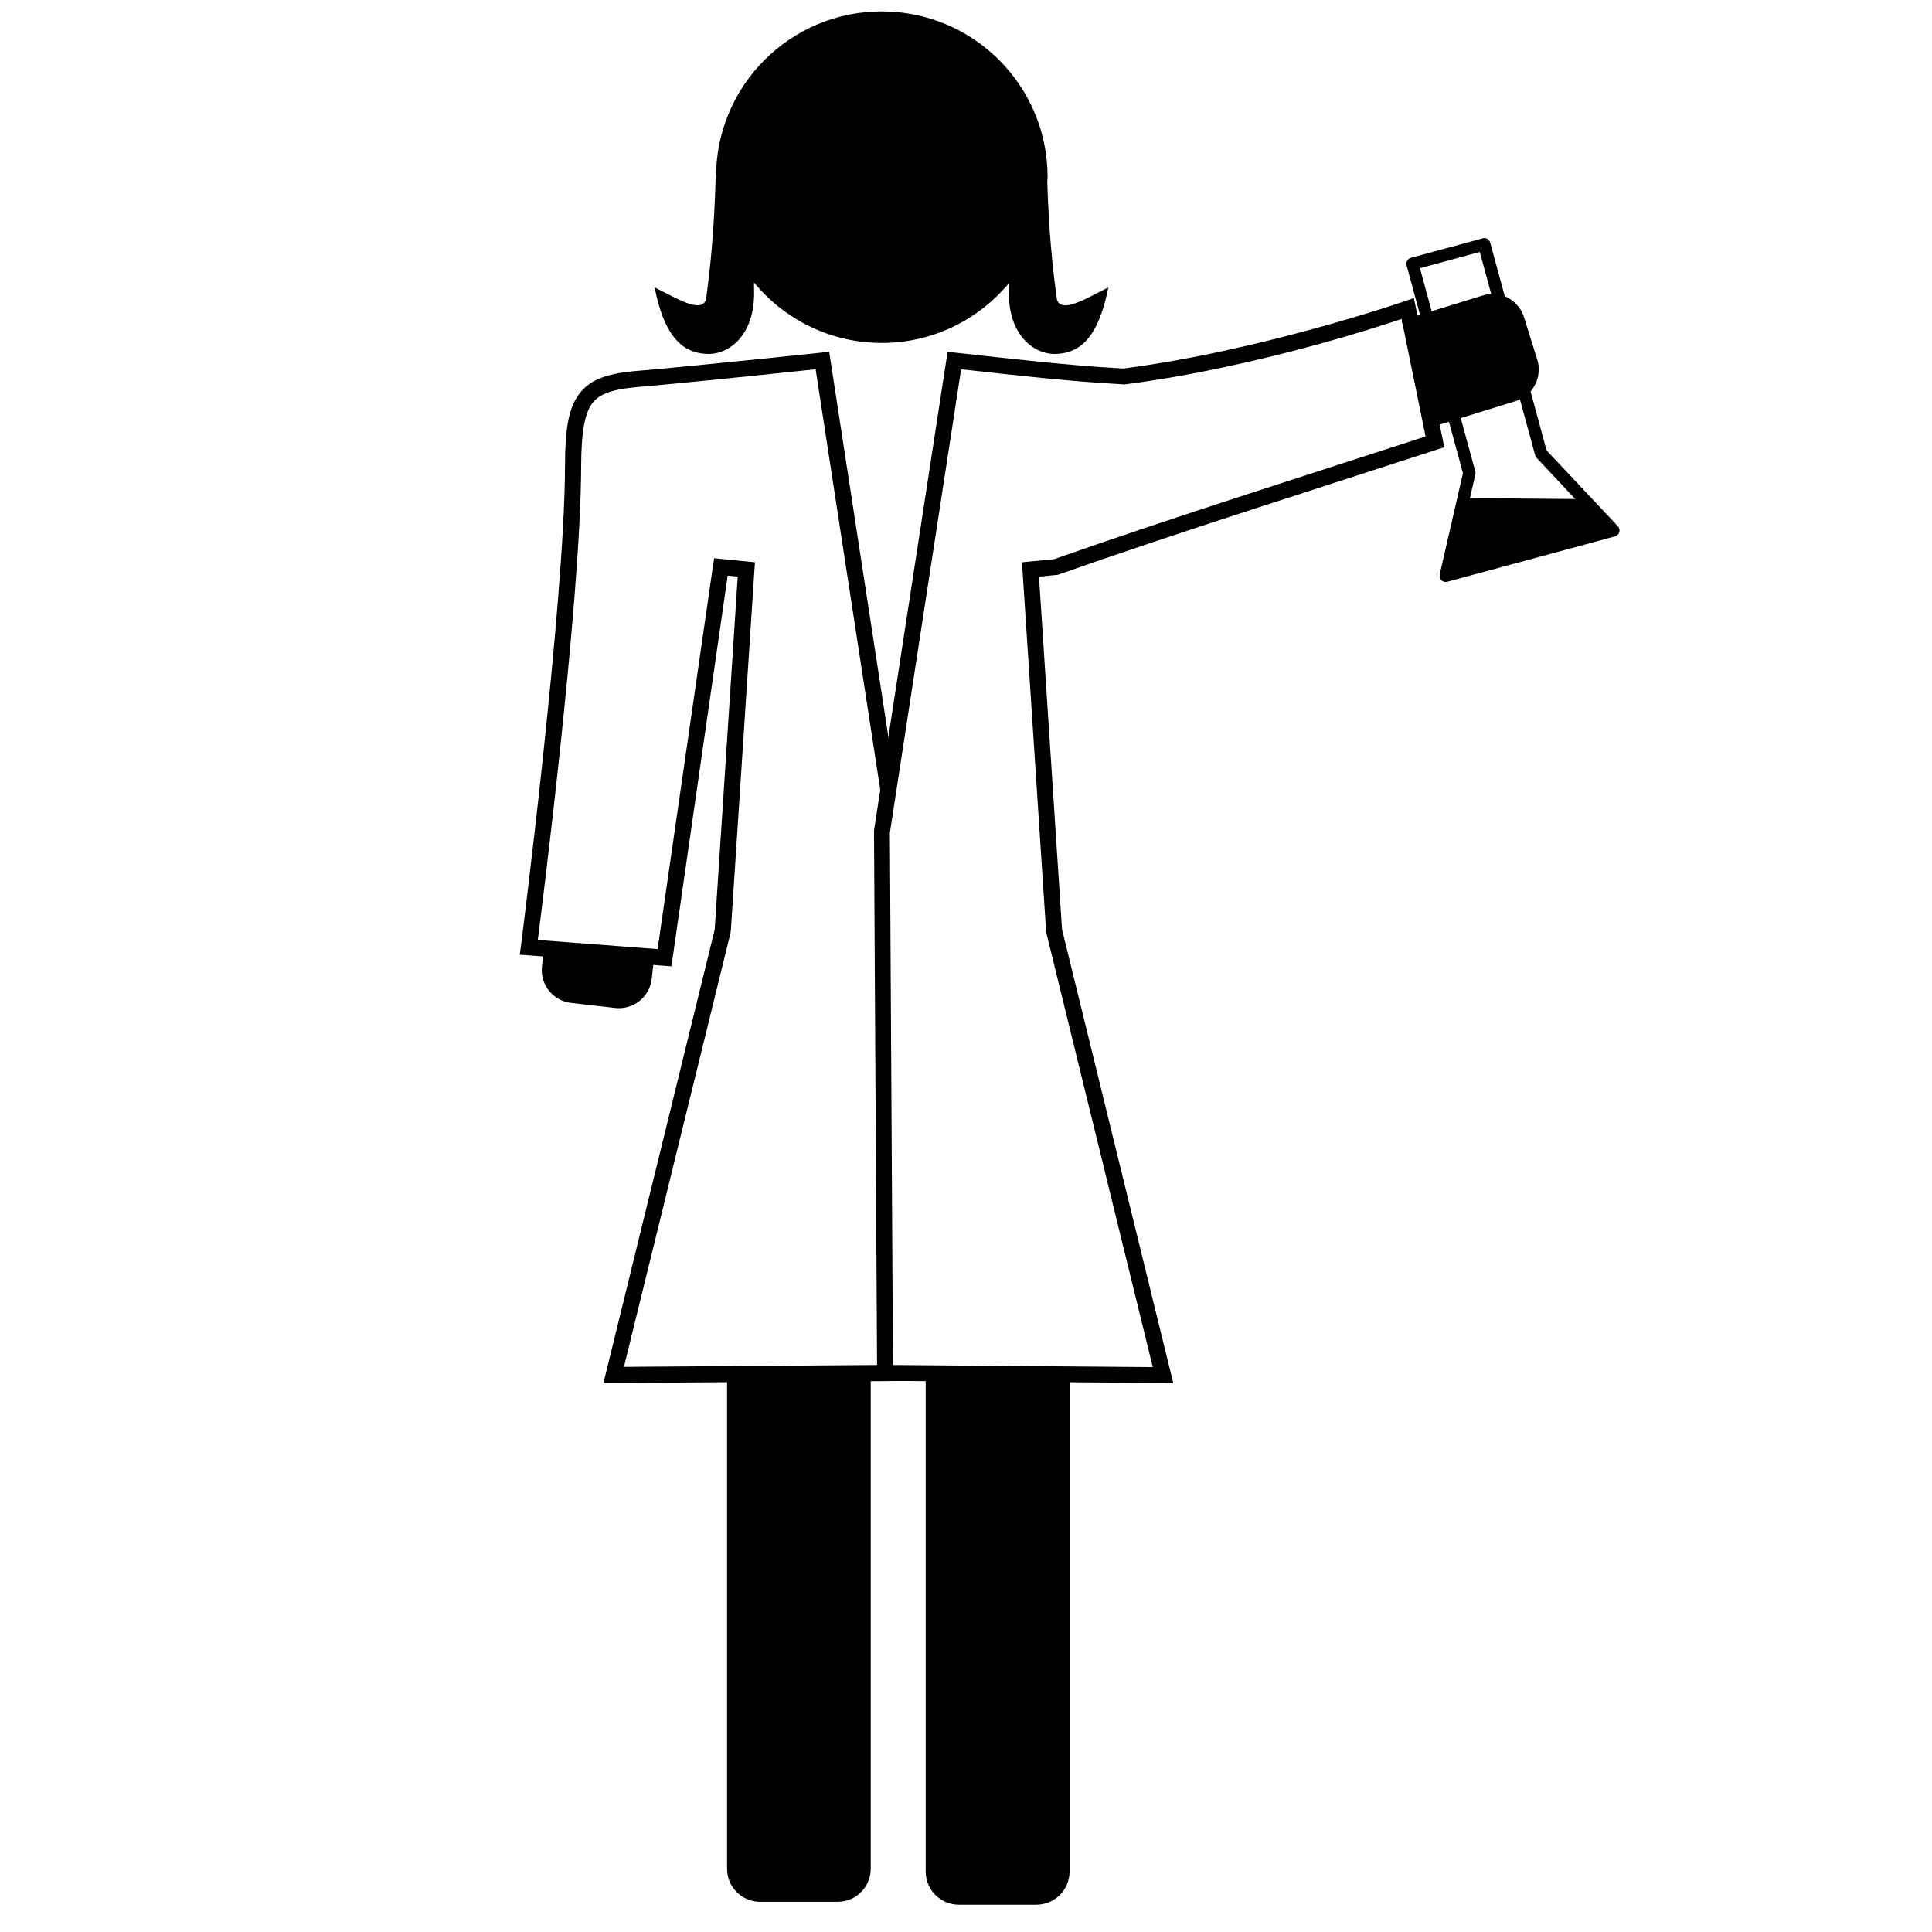
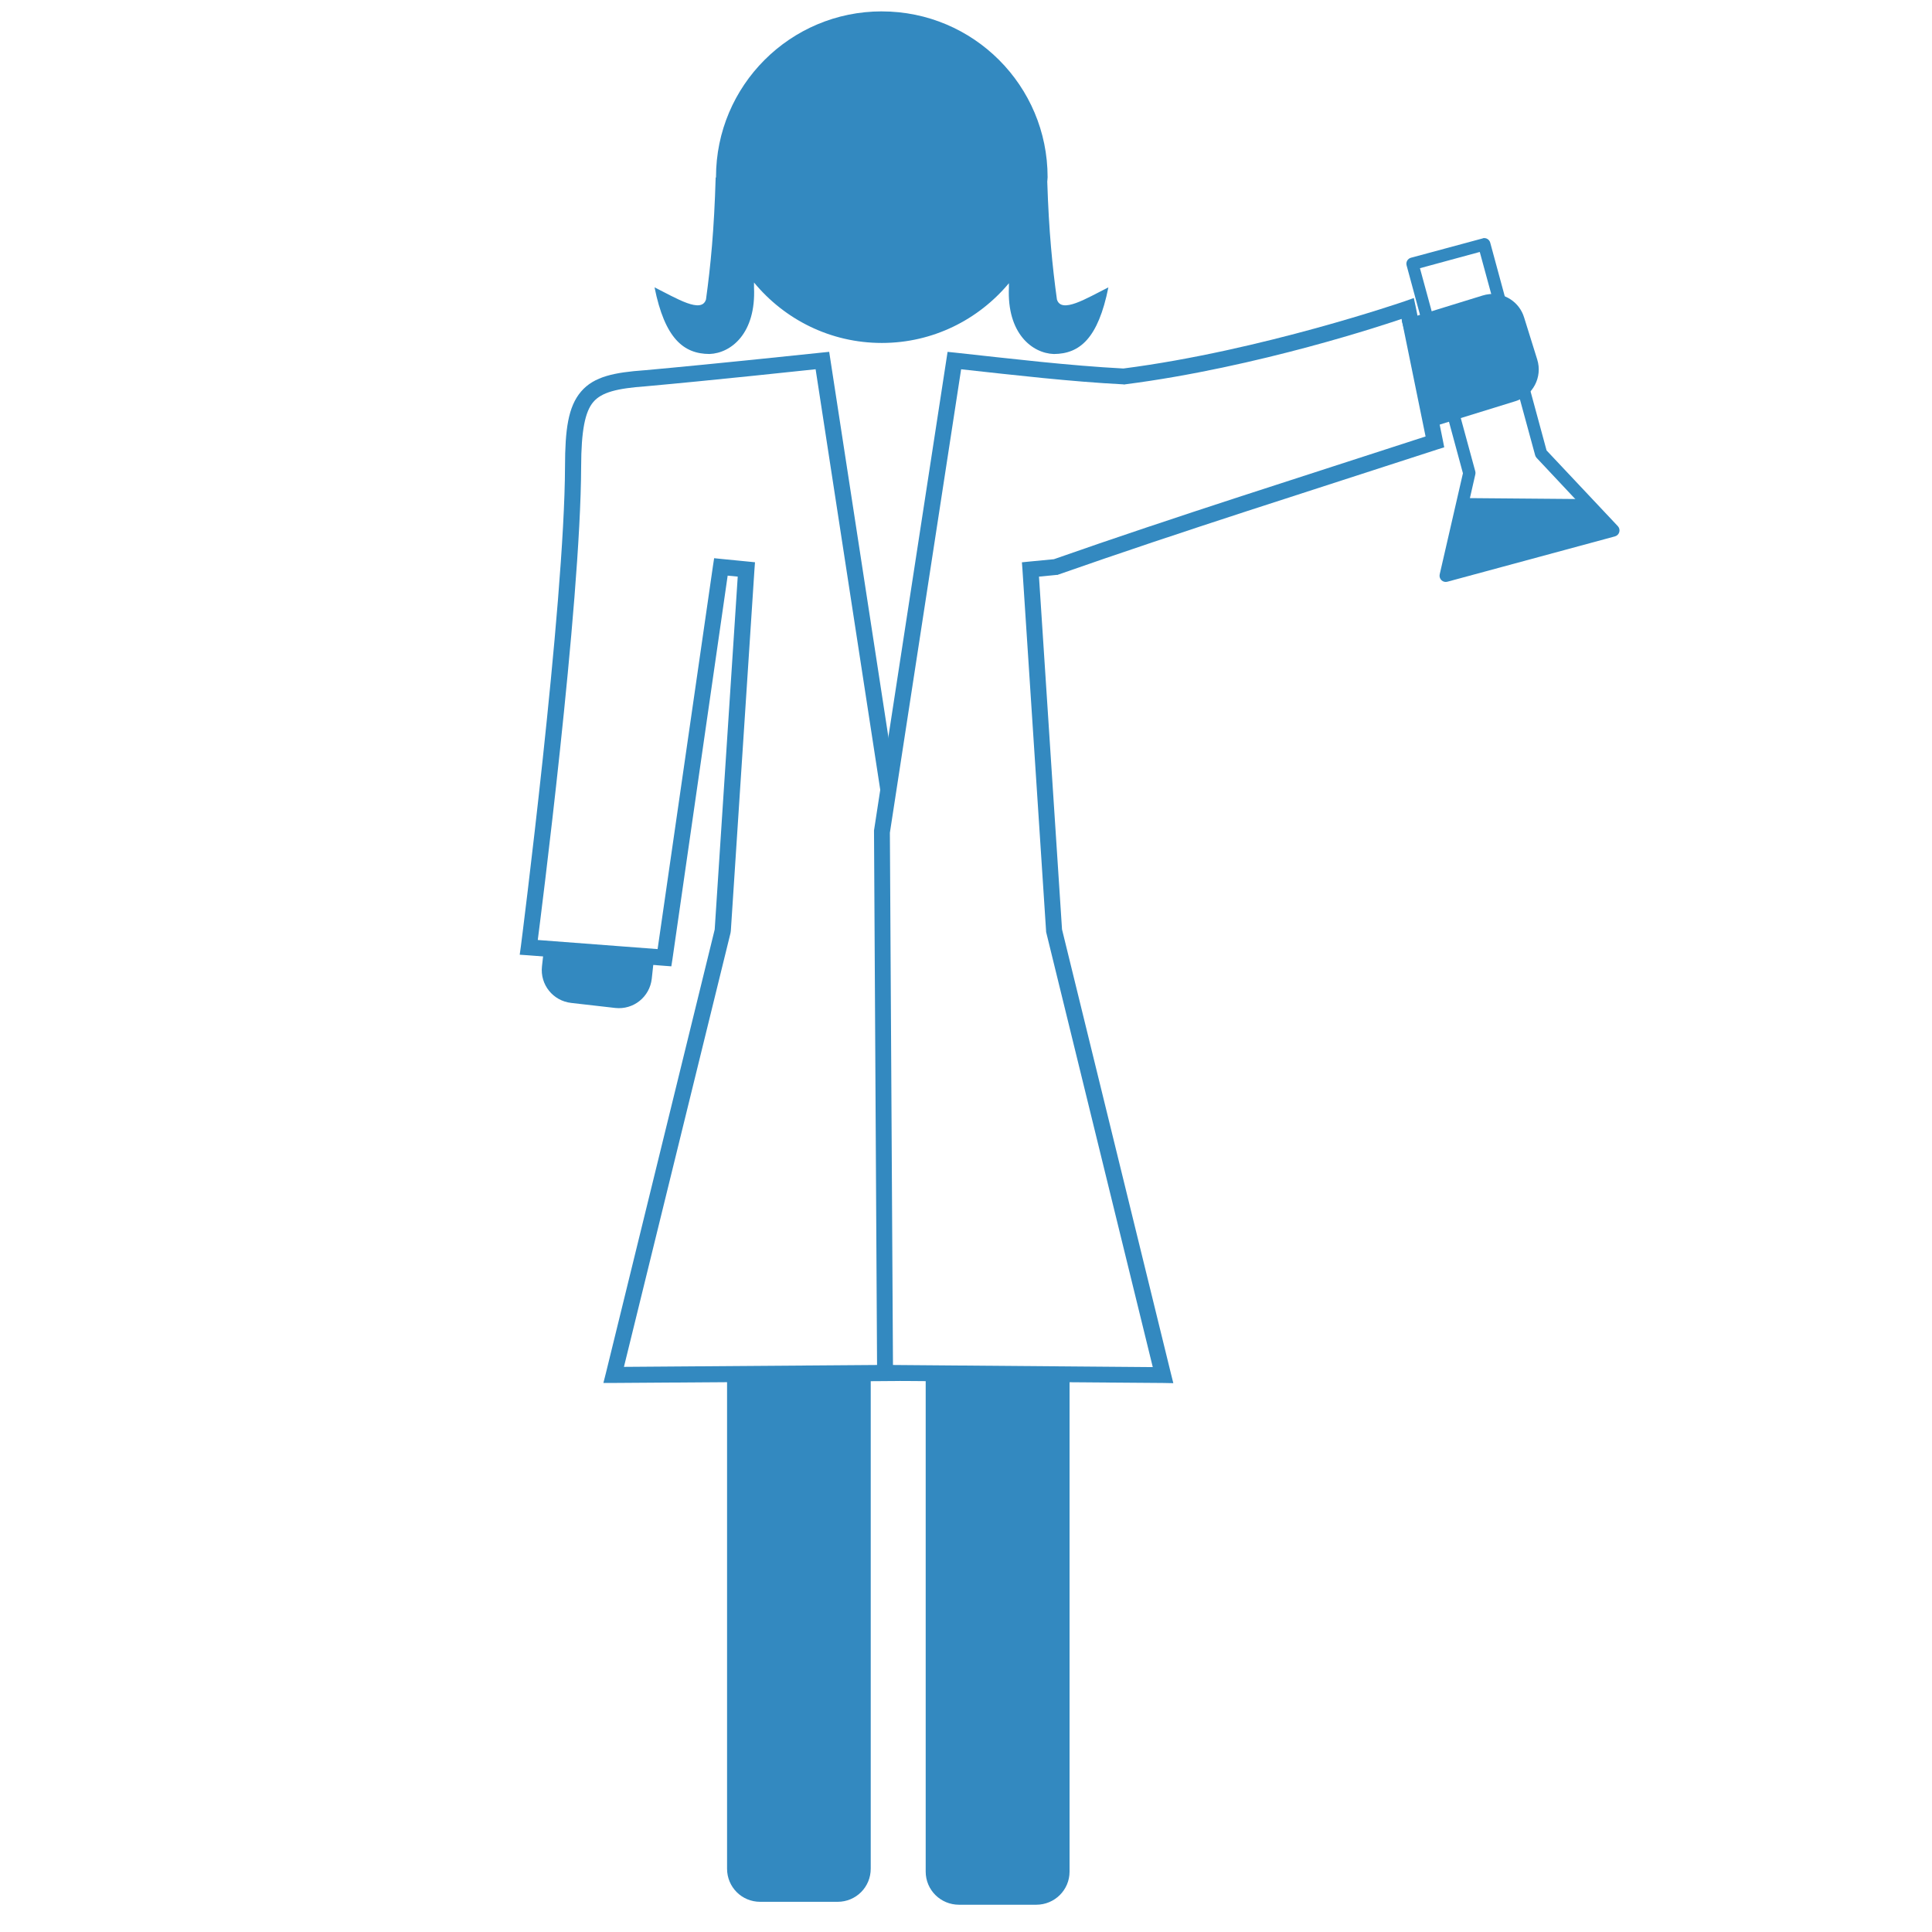
<svg xmlns="http://www.w3.org/2000/svg" width="100" height="100" viewBox="0 0 80 80" version="1.1" id="svg2">
  <defs id="defs8" />
-   <path style="fill:#000000;fill-opacity:1;stroke:none" d="m 30.106,56.889 0,20.49 c 0,0.761 0.61,1.371 1.371,1.371 l 3.207,0 c 0.761,0 1.371,-0.61 1.371,-1.371 l 0,-20.474 -5.948,-0.016 z m 8.225,0.024 0,20.587 c 0,0.761 0.618,1.371 1.379,1.371 l 3.199,0 c 0.761,0 1.379,-0.61 1.379,-1.371 l 0,-20.579 -5.956,-0.008 z" id="rect3893-8-0" />
-   <path style="fill:#000000;fill-opacity:1;stroke:none" d="m 61.667,12.18 c -0.091,0.009 -0.182,0.028 -0.273,0.056 l -3.351,1.034 1.178,4.433 3.527,-1.09 c 0.727,-0.225 1.131,-0.997 0.906,-1.724 l -0.545,-1.748 c -0.197,-0.636 -0.807,-1.025 -1.443,-0.962 z" id="rect3897-1-2" />
-   <path style="fill:#000000;fill-opacity:1;stroke:none" d="m 22.538,39.156 -0.096,0.858 c -0.085,0.756 0.455,1.43 1.211,1.515 l 1.82,0.208 c 0.756,0.085 1.43,-0.455 1.515,-1.21 l 0.096,-0.882 -4.545,-0.489 z" id="rect3899-4-3" />
-   <path style="font-size:medium;font-style:normal;font-variant:normal;font-weight:normal;font-stretch:normal;text-indent:0;text-align:start;text-decoration:none;line-height:normal;letter-spacing:normal;word-spacing:normal;text-transform:none;direction:ltr;block-progression:tb;writing-mode:lr-tb;text-anchor:start;baseline-shift:baseline;color:#000000;fill:#000000;fill-opacity:1;fill-rule:nonzero;stroke:none;stroke-width:2.591px;marker:none;visibility:visible;display:inline;overflow:visible;enable-background:accumulate;font-family:Sans;-inkscape-font-specification:Sans" d="m 34.33,14.569 -0.313,0.032 c 0,0 -4.48,0.474 -7.319,0.73 l -0.008,0 c -1.234,0.089 -2.092,0.253 -2.629,0.882 -0.539,0.63 -0.661,1.579 -0.665,3.102 -0.017,5.75 -1.828,19.873 -1.828,19.873 l -0.048,0.345 0.353,0.024 5.612,0.433 0.313,0.024 0.048,-0.305 2.285,-15.873 0.417,0.04 -0.954,14.614 -4.505,18.366 -0.104,0.409 0.425,0 11.512,-0.08 0.329,0 0,-0.329 0,-0.168 -0.625,-0.048 0,-6.598 -0.04,6.477 -10.75,0.08 4.417,-17.981 0,-0.024 0.008,-0.032 0.978,-14.959 0.024,-0.321 -0.321,-0.032 -1.058,-0.104 -0.313,-0.032 -0.048,0.313 -2.293,15.873 -4.962,-0.377 c 0.077,-0.6 1.779,-13.854 1.796,-19.609 0.004,-1.483 0.161,-2.268 0.505,-2.67 0.344,-0.402 0.981,-0.563 2.181,-0.649 2.725,-0.245 6.659,-0.667 7.023,-0.705 l 2.91,18.935 0.345,-2.132 -2.645,-17.212 -0.048,-0.313 z" id="path3887" />
-   <path style="font-size:medium;font-style:normal;font-variant:normal;font-weight:normal;font-stretch:normal;text-indent:0;text-align:start;text-decoration:none;line-height:normal;letter-spacing:normal;word-spacing:normal;text-transform:none;direction:ltr;block-progression:tb;writing-mode:lr-tb;text-anchor:start;baseline-shift:baseline;color:#000000;fill:#000000;fill-opacity:1;fill-rule:nonzero;stroke:none;stroke-width:2.591px;marker:none;visibility:visible;display:inline;overflow:visible;enable-background:accumulate;font-family:Sans;-inkscape-font-specification:Sans" d="m 58.541,12.341 -0.361,0.128 c 0,0 -5.947,2.054 -11.664,2.79 -2.258,-0.119 -4.651,-0.406 -6.966,-0.657 l -0.313,-0.032 -0.048,0.313 -2.998,19.504 0,0.024 0,0.024 0.128,22.414 0,0.329 0.329,0 11.512,0.088 0.425,0.008 -0.104,-0.417 -4.505,-18.374 -0.954,-14.606 0.73,-0.072 0.04,0 0.04,-0.016 c 5.133,-1.803 10.462,-3.475 15.689,-5.179 l 0.281,-0.088 -0.056,-0.289 -1.122,-5.515 -0.08,-0.377 z m -0.505,0.866 0.994,4.866 c -5.122,1.668 -10.345,3.311 -15.392,5.083 l -1.002,0.096 -0.321,0.032 0.024,0.321 0.978,14.959 0,0.024 0.008,0.032 4.409,17.989 -10.758,-0.088 -0.128,-22.038 2.95,-19.192 c 2.229,0.244 4.527,0.511 6.726,0.625 l 0.032,0.008 0.024,-0.008 c 5.531,-0.71 10.906,-2.522 11.456,-2.71 z" id="path3889" />
-   <path id="path3903-4" d="m 36.513,0.471 c -3.792,0 -6.865,3.074 -6.865,6.865 0,0.007 -7e-6,0.009 0,0.014 -0.005,0 -0.009,0 -0.014,0 -0.063,2.164 -0.206,3.635 -0.4,5.049 -0.184,0.6 -1.216,-0.043 -2.131,-0.501 0.425,2.114 1.199,2.755 2.274,2.76 0.896,-0.033 1.932,-0.853 1.845,-2.76 2.57e-4,-0.06 -7.69e-4,-0.138 0,-0.2 1.259,1.526 3.159,2.503 5.292,2.503 2.118,0 4.004,-0.966 5.263,-2.474 7.69e-4,0.053 -2.57e-4,0.12 0,0.172 -0.087,1.907 0.963,2.728 1.859,2.76 1.076,-0.007 1.835,-0.646 2.26,-2.76 -0.915,0.458 -1.947,1.101 -2.131,0.501 -0.189,-1.373 -0.334,-2.813 -0.4,-4.877 0.002,-0.062 0.014,-0.123 0.014,-0.186 0,-3.792 -3.074,-6.865 -6.865,-6.865 z" style="fill:#000000;fill-opacity:1;stroke:none" />
-   <path style="font-size:medium;font-style:normal;font-variant:normal;font-weight:normal;font-stretch:normal;text-indent:0;text-align:start;text-decoration:none;line-height:normal;letter-spacing:normal;word-spacing:normal;text-transform:none;direction:ltr;block-progression:tb;writing-mode:lr-tb;text-anchor:start;baseline-shift:baseline;color:#000000;fill:#000000;fill-opacity:1;stroke:none;stroke-width:2;marker:none;visibility:visible;display:inline;overflow:visible;enable-background:accumulate;font-family:Sans;-inkscape-font-specification:Sans" d="m 61.41,9.864 a 0.257,0.257 0 0 0 -0.016,0.008 l -2.974,0.802 a 0.257,0.257 0 0 0 -0.176,0.313 l 2.333,8.61 -0.962,4.185 a 0.257,0.257 0 0 0 0.321,0.305 l 6.934,-1.876 a 0.257,0.257 0 0 0 0.12,-0.425 l -2.95,-3.135 -2.333,-8.602 A 0.257,0.257 0 0 0 61.41,9.863 z m -0.136,0.569 2.293,8.417 a 0.257,0.257 0 0 0 0.056,0.104 l 2.694,2.87 -6.101,1.651 0.874,-3.832 a 0.257,0.257 0 0 0 0,-0.12 l -2.293,-8.417 2.477,-0.673 z" id="path4025" />
-   <path style="fill:#000000;stroke:none" d="m 60.639,20.624 4.859,0.041 1.241,1.241 -6.845,1.902 z" id="path4027" />
+   <path style="fill:#3389c0;fill-opacity:1;stroke:none" d="m 30.106,56.889 0,20.49 c 0,0.761 0.61,1.371 1.371,1.371 l 3.207,0 c 0.761,0 1.371,-0.61 1.371,-1.371 l 0,-20.474 -5.948,-0.016 z m 8.225,0.024 0,20.587 c 0,0.761 0.618,1.371 1.379,1.371 l 3.199,0 c 0.761,0 1.379,-0.61 1.379,-1.371 l 0,-20.579 -5.956,-0.008 z" id="rect3893-8-0" />
+   <path style="fill:#3389c0;fill-opacity:1;stroke:none" d="m 61.667,12.18 c -0.091,0.009 -0.182,0.028 -0.273,0.056 l -3.351,1.034 1.178,4.433 3.527,-1.09 c 0.727,-0.225 1.131,-0.997 0.906,-1.724 l -0.545,-1.748 c -0.197,-0.636 -0.807,-1.025 -1.443,-0.962 z" id="rect3897-1-2" />
+   <path style="fill:#3389c0;fill-opacity:1;stroke:none" d="m 22.538,39.156 -0.096,0.858 c -0.085,0.756 0.455,1.43 1.211,1.515 l 1.82,0.208 c 0.756,0.085 1.43,-0.455 1.515,-1.21 l 0.096,-0.882 -4.545,-0.489 z" id="rect3899-4-3" />
+   <path style="font-size:medium;font-style:normal;font-variant:normal;font-weight:normal;font-stretch:normal;text-indent:0;text-align:start;text-decoration:none;line-height:normal;letter-spacing:normal;word-spacing:normal;text-transform:none;direction:ltr;block-progression:tb;writing-mode:lr-tb;text-anchor:start;baseline-shift:baseline;color:#000000;fill:#3389c0;fill-opacity:1;fill-rule:nonzero;stroke:none;stroke-width:2.591px;marker:none;visibility:visible;display:inline;overflow:visible;enable-background:accumulate;font-family:Sans;-inkscape-font-specification:Sans" d="m 34.33,14.569 -0.313,0.032 c 0,0 -4.48,0.474 -7.319,0.73 l -0.008,0 c -1.234,0.089 -2.092,0.253 -2.629,0.882 -0.539,0.63 -0.661,1.579 -0.665,3.102 -0.017,5.75 -1.828,19.873 -1.828,19.873 l -0.048,0.345 0.353,0.024 5.612,0.433 0.313,0.024 0.048,-0.305 2.285,-15.873 0.417,0.04 -0.954,14.614 -4.505,18.366 -0.104,0.409 0.425,0 11.512,-0.08 0.329,0 0,-0.329 0,-0.168 -0.625,-0.048 0,-6.598 -0.04,6.477 -10.75,0.08 4.417,-17.981 0,-0.024 0.008,-0.032 0.978,-14.959 0.024,-0.321 -0.321,-0.032 -1.058,-0.104 -0.313,-0.032 -0.048,0.313 -2.293,15.873 -4.962,-0.377 c 0.077,-0.6 1.779,-13.854 1.796,-19.609 0.004,-1.483 0.161,-2.268 0.505,-2.67 0.344,-0.402 0.981,-0.563 2.181,-0.649 2.725,-0.245 6.659,-0.667 7.023,-0.705 l 2.91,18.935 0.345,-2.132 -2.645,-17.212 -0.048,-0.313 z" id="path3887" />
+   <path style="font-size:medium;font-style:normal;font-variant:normal;font-weight:normal;font-stretch:normal;text-indent:0;text-align:start;text-decoration:none;line-height:normal;letter-spacing:normal;word-spacing:normal;text-transform:none;direction:ltr;block-progression:tb;writing-mode:lr-tb;text-anchor:start;baseline-shift:baseline;color:#000000;fill:#3389c0;fill-opacity:1;fill-rule:nonzero;stroke:none;stroke-width:2.591px;marker:none;visibility:visible;display:inline;overflow:visible;enable-background:accumulate;font-family:Sans;-inkscape-font-specification:Sans" d="m 58.541,12.341 -0.361,0.128 c 0,0 -5.947,2.054 -11.664,2.79 -2.258,-0.119 -4.651,-0.406 -6.966,-0.657 l -0.313,-0.032 -0.048,0.313 -2.998,19.504 0,0.024 0,0.024 0.128,22.414 0,0.329 0.329,0 11.512,0.088 0.425,0.008 -0.104,-0.417 -4.505,-18.374 -0.954,-14.606 0.73,-0.072 0.04,0 0.04,-0.016 c 5.133,-1.803 10.462,-3.475 15.689,-5.179 l 0.281,-0.088 -0.056,-0.289 -1.122,-5.515 -0.08,-0.377 z m -0.505,0.866 0.994,4.866 c -5.122,1.668 -10.345,3.311 -15.392,5.083 l -1.002,0.096 -0.321,0.032 0.024,0.321 0.978,14.959 0,0.024 0.008,0.032 4.409,17.989 -10.758,-0.088 -0.128,-22.038 2.95,-19.192 c 2.229,0.244 4.527,0.511 6.726,0.625 l 0.032,0.008 0.024,-0.008 c 5.531,-0.71 10.906,-2.522 11.456,-2.71 z" id="path3889" />
+   <path id="path3903-4" d="m 36.513,0.471 c -3.792,0 -6.865,3.074 -6.865,6.865 0,0.007 -7e-6,0.009 0,0.014 -0.005,0 -0.009,0 -0.014,0 -0.063,2.164 -0.206,3.635 -0.4,5.049 -0.184,0.6 -1.216,-0.043 -2.131,-0.501 0.425,2.114 1.199,2.755 2.274,2.76 0.896,-0.033 1.932,-0.853 1.845,-2.76 2.57e-4,-0.06 -7.69e-4,-0.138 0,-0.2 1.259,1.526 3.159,2.503 5.292,2.503 2.118,0 4.004,-0.966 5.263,-2.474 7.69e-4,0.053 -2.57e-4,0.12 0,0.172 -0.087,1.907 0.963,2.728 1.859,2.76 1.076,-0.007 1.835,-0.646 2.26,-2.76 -0.915,0.458 -1.947,1.101 -2.131,0.501 -0.189,-1.373 -0.334,-2.813 -0.4,-4.877 0.002,-0.062 0.014,-0.123 0.014,-0.186 0,-3.792 -3.074,-6.865 -6.865,-6.865 z" style="fill:#3389c0;fill-opacity:1;stroke:none" />
+   <path style="font-size:medium;font-style:normal;font-variant:normal;font-weight:normal;font-stretch:normal;text-indent:0;text-align:start;text-decoration:none;line-height:normal;letter-spacing:normal;word-spacing:normal;text-transform:none;direction:ltr;block-progression:tb;writing-mode:lr-tb;text-anchor:start;baseline-shift:baseline;color:#000000;fill:#3389c0;fill-opacity:1;stroke:none;stroke-width:2;marker:none;visibility:visible;display:inline;overflow:visible;enable-background:accumulate;font-family:Sans;-inkscape-font-specification:Sans" d="m 61.41,9.864 a 0.257,0.257 0 0 0 -0.016,0.008 l -2.974,0.802 a 0.257,0.257 0 0 0 -0.176,0.313 l 2.333,8.61 -0.962,4.185 a 0.257,0.257 0 0 0 0.321,0.305 l 6.934,-1.876 a 0.257,0.257 0 0 0 0.12,-0.425 l -2.95,-3.135 -2.333,-8.602 A 0.257,0.257 0 0 0 61.41,9.863 z m -0.136,0.569 2.293,8.417 a 0.257,0.257 0 0 0 0.056,0.104 l 2.694,2.87 -6.101,1.651 0.874,-3.832 a 0.257,0.257 0 0 0 0,-0.12 l -2.293,-8.417 2.477,-0.673 z" id="path4025" />
+   <path style="fill:#3389c0;stroke:none;fill-opacity:1" d="m 60.639,20.624 4.859,0.041 1.241,1.241 -6.845,1.902 z" id="path4027" />
</svg>
